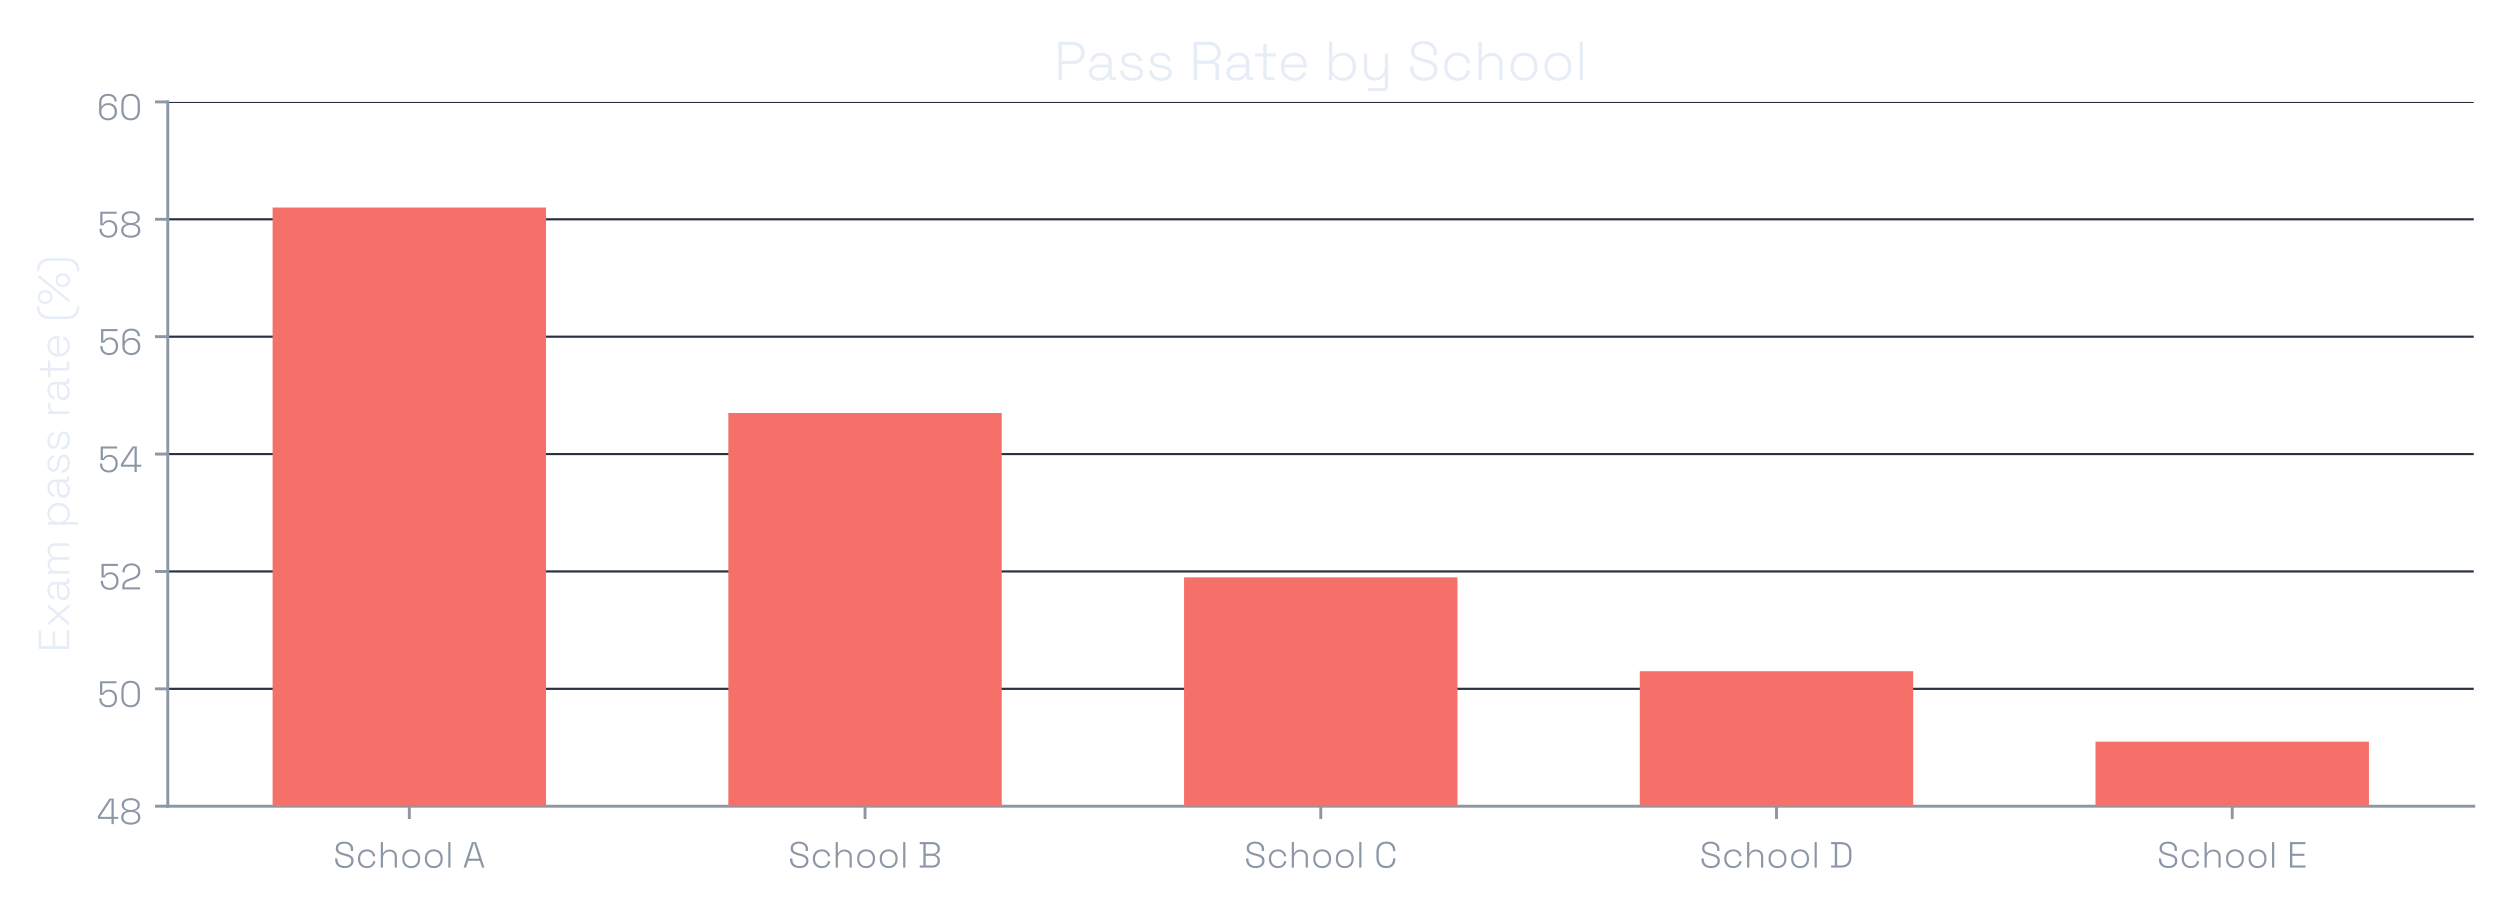
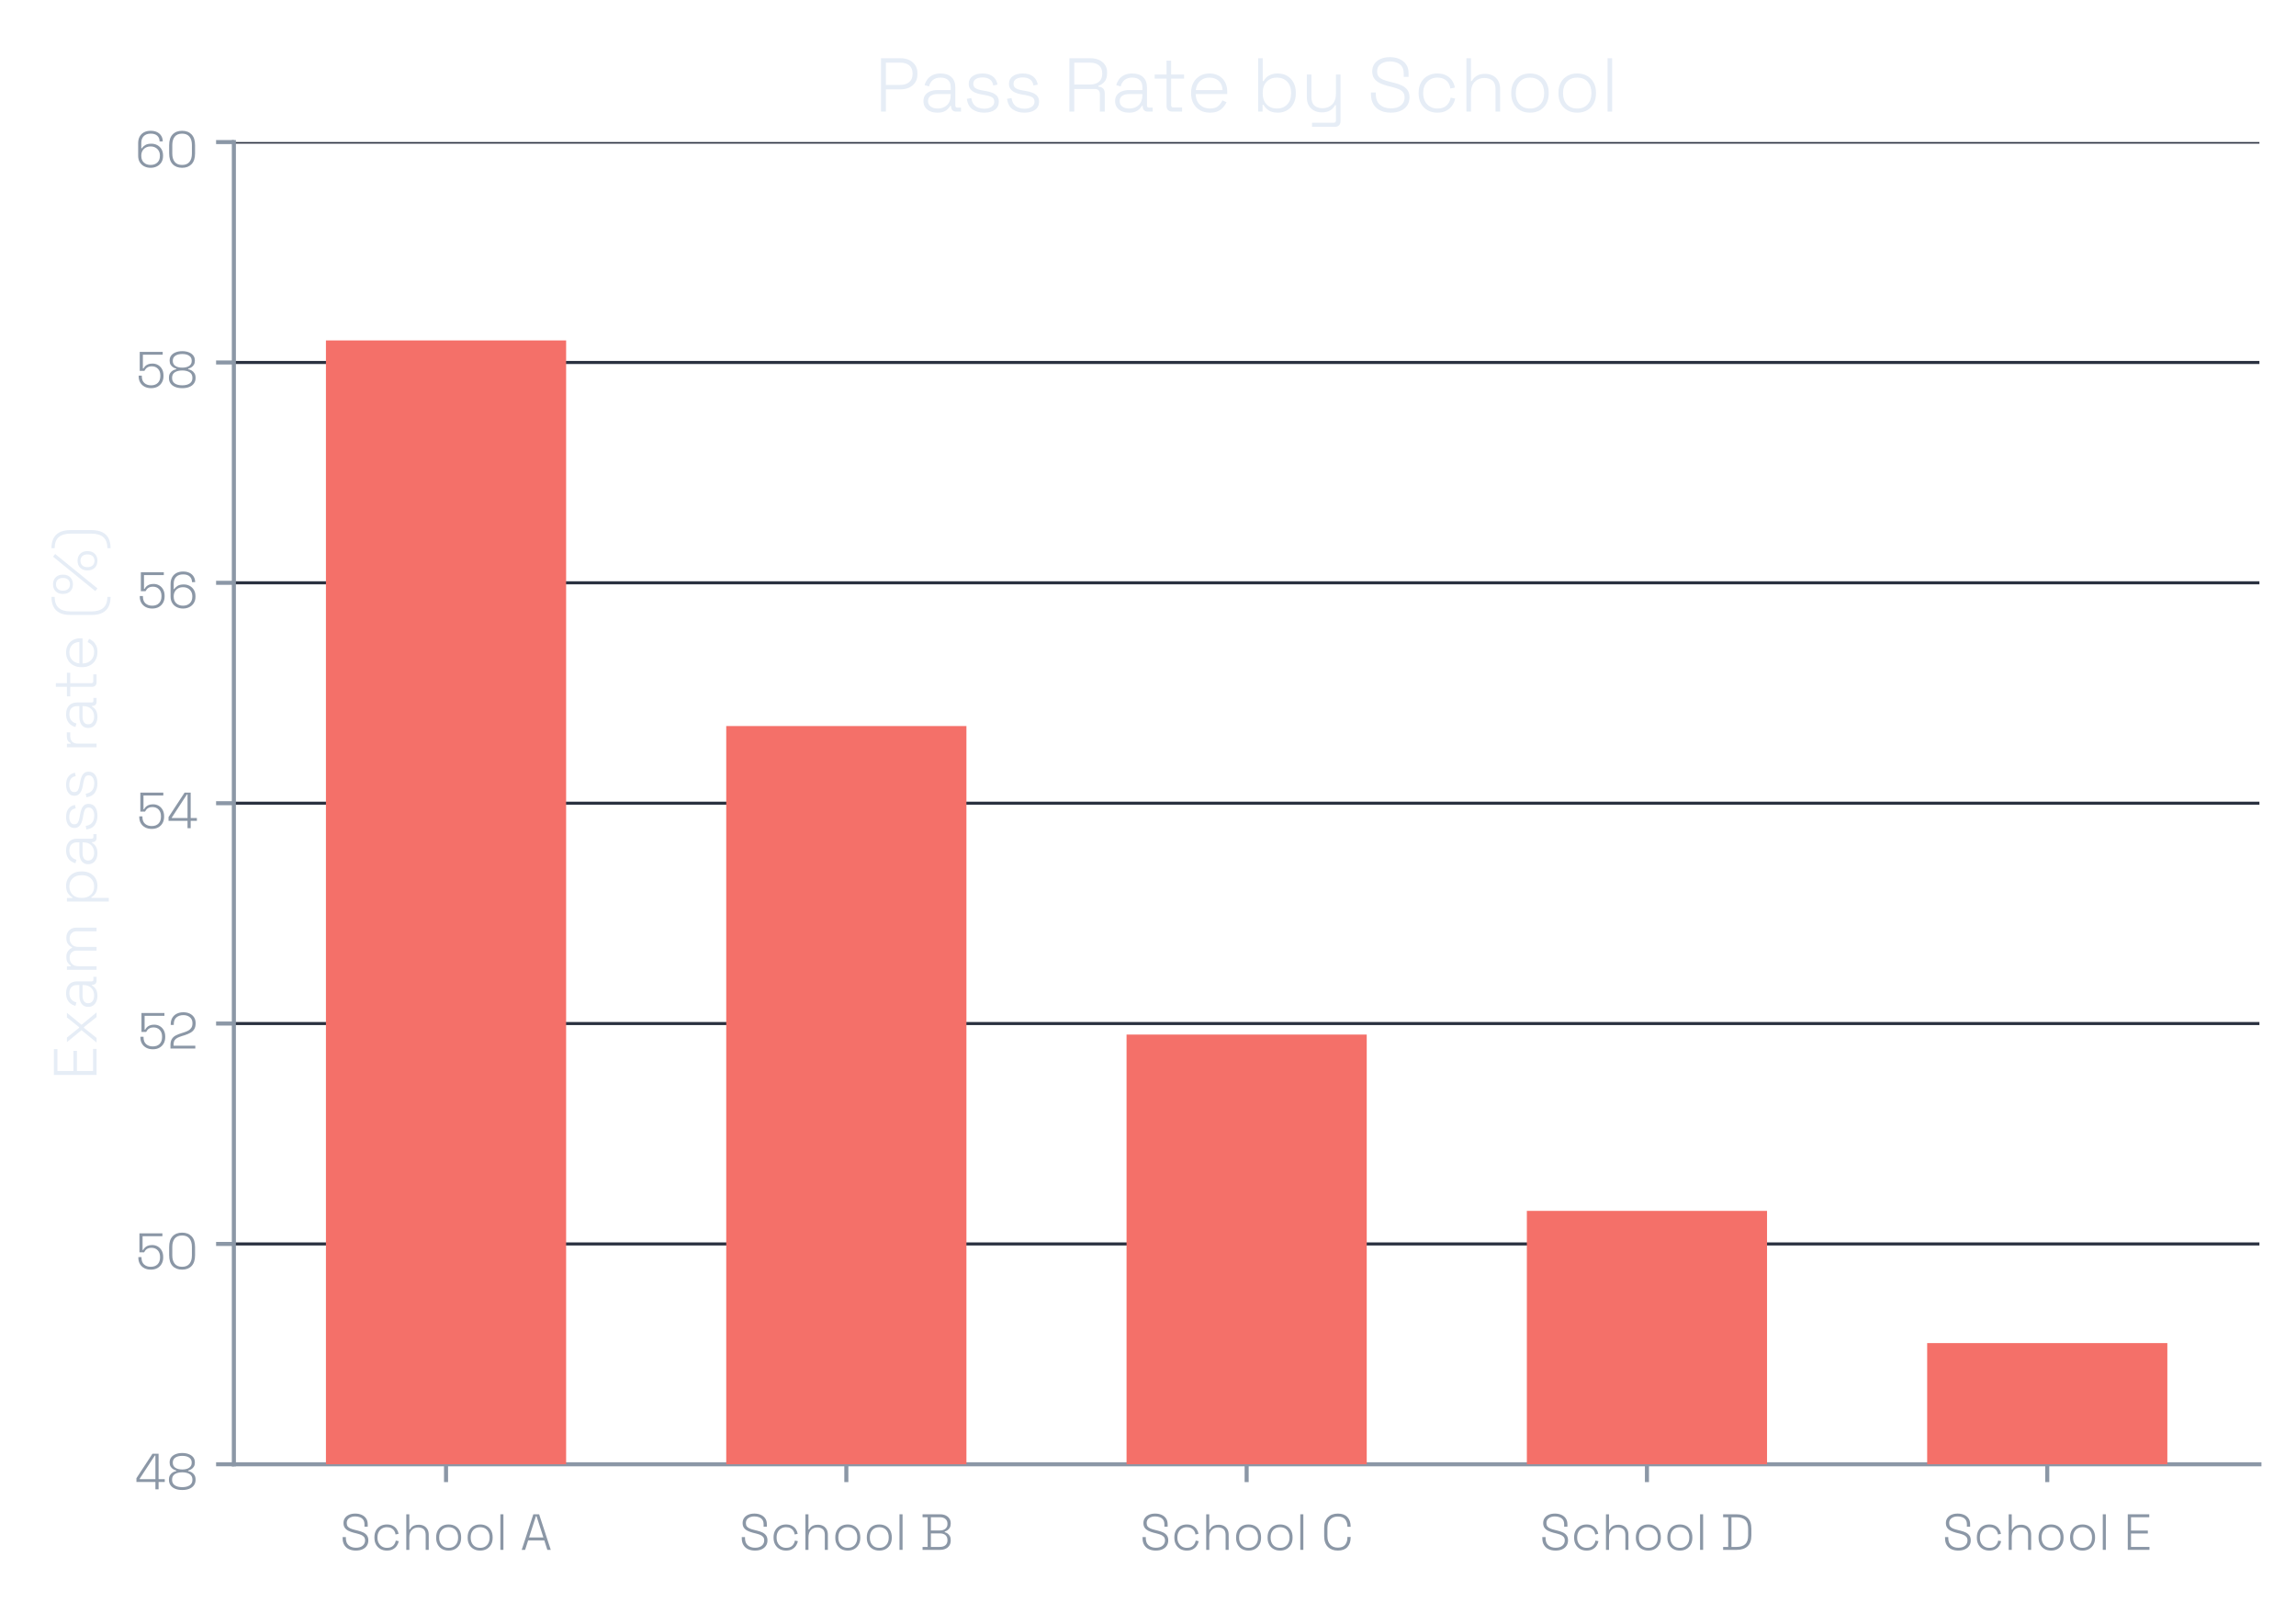
- <svg xmlns="http://www.w3.org/2000/svg" xmlns:xlink="http://www.w3.org/1999/xlink" width="685.92pt" height="248.16pt" viewBox="0 0 685.92 248.16" version="1.1">
+ <svg xmlns="http://www.w3.org/2000/svg" xmlns:xlink="http://www.w3.org/1999/xlink" width="451.92pt" height="315.12pt" viewBox="0 0 451.92 315.12" version="1.1">
  <defs>
    <style type="text/css">*{stroke-linejoin: round; stroke-linecap: butt}</style>
  </defs>
  <g id="figure_1">
    <g id="patch_1">
-       <path d="M 0 248.16  L 685.92 248.16  L 685.92 0  L 0 0  L 0 248.16  z " style="fill: none" />
+       <path d="M 0 315.12  L 451.92 315.12  L 451.92 0  L 0 0  L 0 315.12  z " style="fill: none" />
    </g>
    <g id="axes_1">
      <g id="patch_2">
-         <path d="M 46.032 221.2  L 678.72 221.2  L 678.72 27.96  L 46.032 27.96  L 46.032 221.2  z " style="fill: none" />
+         <path d="M 46.032 288.16  L 444.72 288.16  L 444.72 27.96  L 46.032 27.96  L 46.032 288.16  z " style="fill: none" />
      </g>
      <g id="matplotlib.axis_1">
        <g id="xtick_1">
          <g id="line2d_1">
            <defs>
              <path id="madc9e67ae6" d="M 0 0  L 0 3.5  " style="stroke: #8b97a6; stroke-width: 0.8" />
            </defs>
            <g>
-               <use xlink:href="#madc9e67ae6" x="112.302" y="221.2" style="fill: #8b97a6; stroke: #8b97a6; stroke-width: 0.8" />
+               <use xlink:href="#madc9e67ae6" x="87.792" y="288.16" style="fill: #8b97a6; stroke: #8b97a6; stroke-width: 0.8" />
            </g>
          </g>
          <g id="text_1">
-             <g style="fill: #8b97a6" transform="translate(91.40817 238.0395) scale(0.1 -0.1)">
+             <g style="fill: #8b97a6" transform="translate(66.89829 304.9995) scale(0.1 -0.1)">
              <defs>
                <path id="SpaceGrotesk-Light-16" d="M 2016 -90  Q 1536 -90 1158 80  Q 781 250 563 598  Q 346 947 346 1485  L 346 1606  L 755 1606  L 755 1485  Q 755 864 1110 566  Q 1466 269 2016 269  Q 2573 269 2873 528  Q 3174 787 3174 1190  Q 3174 1459 3043 1622  Q 2912 1786 2678 1885  Q 2445 1984 2138 2061  L 1728 2163  Q 1363 2259 1075 2403  Q 787 2547 620 2780  Q 454 3014 454 3379  Q 454 3744 643 4013  Q 832 4282 1165 4426  Q 1498 4570 1939 4570  Q 2381 4570 2736 4416  Q 3091 4262 3299 3964  Q 3507 3667 3507 3219  L 3507 2918  L 3098 2918  L 3098 3219  Q 3098 3571 2944 3788  Q 2790 4006 2528 4108  Q 2266 4211 1939 4211  Q 1472 4211 1168 3996  Q 864 3782 864 3379  Q 864 3110 989 2950  Q 1114 2790 1341 2694  Q 1568 2598 1875 2522  L 2285 2419  Q 2637 2336 2931 2198  Q 3226 2061 3405 1821  Q 3584 1581 3584 1190  Q 3584 800 3389 512  Q 3194 224 2842 67  Q 2490 -90 2016 -90  z " transform="scale(0.015625)" />
                <path id="SpaceGrotesk-Light-20" d="M 1984 -90  Q 1530 -90 1174 105  Q 819 301 614 665  Q 410 1030 410 1523  L 410 1587  Q 410 2086 614 2448  Q 819 2810 1174 3005  Q 1530 3200 1984 3200  Q 2432 3200 2742 3030  Q 3053 2861 3229 2589  Q 3405 2317 3450 2016  L 3072 1939  Q 3040 2189 2912 2397  Q 2784 2605 2553 2729  Q 2323 2854 1984 2854  Q 1645 2854 1376 2697  Q 1107 2541 950 2256  Q 794 1971 794 1581  L 794 1530  Q 794 1139 950 854  Q 1107 570 1376 413  Q 1645 256 1984 256  Q 2496 256 2765 521  Q 3034 787 3098 1171  L 3475 1094  Q 3418 794 3235 522  Q 3053 250 2742 80  Q 2432 -90 1984 -90  z " transform="scale(0.015625)" />
                <path id="SpaceGrotesk-Light-25" d="M 563 0  L 563 4480  L 947 4480  L 947 2566  L 1024 2566  Q 1101 2720 1238 2857  Q 1376 2995 1597 3081  Q 1818 3168 2150 3168  Q 2490 3168 2771 3027  Q 3053 2886 3222 2604  Q 3392 2323 3392 1894  L 3392 0  L 3008 0  L 3008 1869  Q 3008 2381 2752 2601  Q 2496 2822 2067 2822  Q 1587 2822 1267 2508  Q 947 2195 947 1555  L 947 0  L 563 0  z " transform="scale(0.015625)" />
                <path id="SpaceGrotesk-Light-2c" d="M 1984 -90  Q 1510 -90 1155 112  Q 800 314 605 675  Q 410 1037 410 1517  L 410 1594  Q 410 2074 605 2435  Q 800 2797 1155 2998  Q 1510 3200 1984 3200  Q 2458 3200 2813 2998  Q 3168 2797 3363 2435  Q 3558 2074 3558 1594  L 3558 1517  Q 3558 1037 3363 675  Q 3168 314 2813 112  Q 2458 -90 1984 -90  z M 1984 256  Q 2534 256 2854 605  Q 3174 954 3174 1530  L 3174 1581  Q 3174 2157 2854 2505  Q 2534 2854 1984 2854  Q 1440 2854 1117 2505  Q 794 2157 794 1581  L 794 1530  Q 794 954 1117 605  Q 1440 256 1984 256  z " transform="scale(0.015625)" />
                <path id="SpaceGrotesk-Light-29" d="M 563 0  L 563 4480  L 947 4480  L 947 0  L 563 0  z " transform="scale(0.015625)" />
                <path id="SpaceGrotesk-Light-3" transform="scale(0.015625)" />
                <path id="SpaceGrotesk-Light-4" d="M 179 0  L 1645 4480  L 2374 4480  L 3840 0  L 3411 0  L 3027 1190  L 992 1190  L 608 0  L 179 0  z M 1107 1562  L 2912 1562  L 2048 4237  L 1971 4237  L 1107 1562  z " transform="scale(0.015625)" />
              </defs>
              <use xlink:href="#SpaceGrotesk-Light-16" />
              <use xlink:href="#SpaceGrotesk-Light-20" transform="translate(61.59375 0)" />
              <use xlink:href="#SpaceGrotesk-Light-25" transform="translate(121.8906 0)" />
              <use xlink:href="#SpaceGrotesk-Light-2c" transform="translate(183.0938 0)" />
              <use xlink:href="#SpaceGrotesk-Light-2c" transform="translate(245.0938 0)" />
              <use xlink:href="#SpaceGrotesk-Light-29" transform="translate(307.0938 0)" />
              <use xlink:href="#SpaceGrotesk-Light-3" transform="translate(330.6875 0)" />
              <use xlink:href="#SpaceGrotesk-Light-4" transform="translate(355.0781 0)" />
            </g>
          </g>
        </g>
        <g id="xtick_2">
          <g id="line2d_2">
            <g>
-               <use xlink:href="#madc9e67ae6" x="237.339" y="221.2" style="fill: #8b97a6; stroke: #8b97a6; stroke-width: 0.8" />
+               <use xlink:href="#madc9e67ae6" x="166.584" y="288.16" style="fill: #8b97a6; stroke: #8b97a6; stroke-width: 0.8" />
            </g>
          </g>
          <g id="text_2">
-             <g style="fill: #8b97a6" transform="translate(216.2147 238.0395) scale(0.1 -0.1)">
+             <g style="fill: #8b97a6" transform="translate(145.4598 304.9995) scale(0.1 -0.1)">
              <defs>
                <path id="SpaceGrotesk-Light-5" d="M 307 0  L 307 371  L 947 371  L 947 4109  L 307 4109  L 307 4480  L 2528 4480  Q 2912 4480 3213 4339  Q 3514 4198 3683 3945  Q 3853 3693 3853 3360  L 3853 3309  Q 3853 2995 3731 2790  Q 3610 2586 3437 2470  Q 3264 2355 3098 2304  L 3098 2227  Q 3264 2189 3440 2070  Q 3616 1952 3734 1747  Q 3853 1542 3853 1229  L 3853 1165  Q 3853 800 3677 537  Q 3501 275 3197 137  Q 2893 0 2509 0  L 307 0  z M 1357 371  L 2470 371  Q 2950 371 3196 595  Q 3443 819 3443 1197  L 3443 1248  Q 3443 1626 3196 1850  Q 2950 2074 2470 2074  L 1357 2074  L 1357 371  z M 1357 2445  L 2496 2445  Q 2938 2445 3190 2665  Q 3443 2886 3443 3245  L 3443 3309  Q 3443 3667 3190 3888  Q 2938 4109 2496 4109  L 1357 4109  L 1357 2445  z " transform="scale(0.015625)" />
              </defs>
              <use xlink:href="#SpaceGrotesk-Light-16" />
              <use xlink:href="#SpaceGrotesk-Light-20" transform="translate(61.59375 0)" />
              <use xlink:href="#SpaceGrotesk-Light-25" transform="translate(121.8906 0)" />
              <use xlink:href="#SpaceGrotesk-Light-2c" transform="translate(183.0938 0)" />
              <use xlink:href="#SpaceGrotesk-Light-2c" transform="translate(245.0938 0)" />
              <use xlink:href="#SpaceGrotesk-Light-29" transform="translate(307.0938 0)" />
              <use xlink:href="#SpaceGrotesk-Light-3" transform="translate(330.6875 0)" />
              <use xlink:href="#SpaceGrotesk-Light-5" transform="translate(356.4844 0)" />
            </g>
          </g>
        </g>
        <g id="xtick_3">
          <g id="line2d_3">
            <g>
-               <use xlink:href="#madc9e67ae6" x="362.376" y="221.2" style="fill: #8b97a6; stroke: #8b97a6; stroke-width: 0.8" />
+               <use xlink:href="#madc9e67ae6" x="245.376" y="288.16" style="fill: #8b97a6; stroke: #8b97a6; stroke-width: 0.8" />
            </g>
          </g>
          <g id="text_3">
-             <g style="fill: #8b97a6" transform="translate(341.347 238.0395) scale(0.1 -0.1)">
+             <g style="fill: #8b97a6" transform="translate(224.347 304.9995) scale(0.1 -0.1)">
              <defs>
                <path id="SpaceGrotesk-Light-6" d="M 2138 -90  Q 1350 -90 880 374  Q 410 838 410 1734  L 410 2746  Q 410 3642 880 4106  Q 1350 4570 2138 4570  Q 2918 4570 3331 4131  Q 3744 3693 3744 2938  L 3744 2906  L 3334 2906  L 3334 2950  Q 3334 3501 3043 3849  Q 2752 4198 2138 4198  Q 1517 4198 1168 3820  Q 819 3443 819 2758  L 819 1722  Q 819 1037 1168 659  Q 1517 282 2138 282  Q 2752 282 3043 630  Q 3334 979 3334 1530  L 3334 1626  L 3744 1626  L 3744 1542  Q 3744 787 3331 348  Q 2918 -90 2138 -90  z " transform="scale(0.015625)" />
              </defs>
              <use xlink:href="#SpaceGrotesk-Light-16" />
              <use xlink:href="#SpaceGrotesk-Light-20" transform="translate(61.59375 0)" />
              <use xlink:href="#SpaceGrotesk-Light-25" transform="translate(121.8906 0)" />
              <use xlink:href="#SpaceGrotesk-Light-2c" transform="translate(183.0938 0)" />
              <use xlink:href="#SpaceGrotesk-Light-2c" transform="translate(245.0938 0)" />
              <use xlink:href="#SpaceGrotesk-Light-29" transform="translate(307.0938 0)" />
              <use xlink:href="#SpaceGrotesk-Light-3" transform="translate(330.6875 0)" />
              <use xlink:href="#SpaceGrotesk-Light-6" transform="translate(356.4844 0)" />
            </g>
          </g>
        </g>
        <g id="xtick_4">
          <g id="line2d_4">
            <g>
-               <use xlink:href="#madc9e67ae6" x="487.413" y="221.2" style="fill: #8b97a6; stroke: #8b97a6; stroke-width: 0.8" />
+               <use xlink:href="#madc9e67ae6" x="324.168" y="288.16" style="fill: #8b97a6; stroke: #8b97a6; stroke-width: 0.8" />
            </g>
          </g>
          <g id="text_4">
-             <g style="fill: #8b97a6" transform="translate(466.2785 238.0395) scale(0.1 -0.1)">
+             <g style="fill: #8b97a6" transform="translate(303.0335 304.9995) scale(0.1 -0.1)">
              <defs>
                <path id="SpaceGrotesk-Light-7" d="M 307 0  L 307 371  L 947 371  L 947 4109  L 307 4109  L 307 4480  L 2010 4480  Q 2886 4480 3376 4035  Q 3866 3590 3866 2650  L 3866 1824  Q 3866 883 3376 441  Q 2886 0 2010 0  L 307 0  z M 1357 371  L 2010 371  Q 2714 371 3085 710  Q 3456 1050 3456 1805  L 3456 2669  Q 3456 3430 3085 3766  Q 2714 4102 2010 4102  L 1357 4102  L 1357 371  z " transform="scale(0.015625)" />
              </defs>
              <use xlink:href="#SpaceGrotesk-Light-16" />
              <use xlink:href="#SpaceGrotesk-Light-20" transform="translate(61.59375 0)" />
              <use xlink:href="#SpaceGrotesk-Light-25" transform="translate(121.8906 0)" />
              <use xlink:href="#SpaceGrotesk-Light-2c" transform="translate(183.0938 0)" />
              <use xlink:href="#SpaceGrotesk-Light-2c" transform="translate(245.0938 0)" />
              <use xlink:href="#SpaceGrotesk-Light-29" transform="translate(307.0938 0)" />
              <use xlink:href="#SpaceGrotesk-Light-3" transform="translate(330.6875 0)" />
              <use xlink:href="#SpaceGrotesk-Light-7" transform="translate(356.4844 0)" />
            </g>
          </g>
        </g>
        <g id="xtick_5">
          <g id="line2d_5">
            <g>
-               <use xlink:href="#madc9e67ae6" x="612.45" y="221.2" style="fill: #8b97a6; stroke: #8b97a6; stroke-width: 0.8" />
+               <use xlink:href="#madc9e67ae6" x="402.96" y="288.16" style="fill: #8b97a6; stroke: #8b97a6; stroke-width: 0.8" />
            </g>
          </g>
          <g id="text_5">
-             <g style="fill: #8b97a6" transform="translate(591.7905 238.0395) scale(0.1 -0.1)">
+             <g style="fill: #8b97a6" transform="translate(382.3004 304.9995) scale(0.1 -0.1)">
              <defs>
                <path id="SpaceGrotesk-Light-8" d="M 550 0  L 550 4480  L 3258 4480  L 3258 4109  L 960 4109  L 960 2432  L 3078 2432  L 3078 2061  L 960 2061  L 960 371  L 3283 371  L 3283 0  L 550 0  z " transform="scale(0.015625)" />
              </defs>
              <use xlink:href="#SpaceGrotesk-Light-16" />
              <use xlink:href="#SpaceGrotesk-Light-20" transform="translate(61.59375 0)" />
              <use xlink:href="#SpaceGrotesk-Light-25" transform="translate(121.8906 0)" />
              <use xlink:href="#SpaceGrotesk-Light-2c" transform="translate(183.0938 0)" />
              <use xlink:href="#SpaceGrotesk-Light-2c" transform="translate(245.0938 0)" />
              <use xlink:href="#SpaceGrotesk-Light-29" transform="translate(307.0938 0)" />
              <use xlink:href="#SpaceGrotesk-Light-3" transform="translate(330.6875 0)" />
              <use xlink:href="#SpaceGrotesk-Light-8" transform="translate(356.4844 0)" />
            </g>
          </g>
        </g>
      </g>
      <g id="matplotlib.axis_2">
        <g id="ytick_1">
          <g id="line2d_6">
-             <path d="M 46.032 221.2  L 678.72 221.2  " clip-path="url(#p2899d2ee73)" style="fill: none; stroke: #2a3140; stroke-width: 0.6; stroke-linecap: square" />
+             <path d="M 46.032 288.16  L 444.72 288.16  " clip-path="url(#p3c0b94fc1b)" style="fill: none; stroke: #2a3140; stroke-width: 0.6; stroke-linecap: square" />
          </g>
          <g id="line2d_7">
            <defs>
              <path id="m5a9361fdca" d="M 0 0  L -3.5 0  " style="stroke: #8b97a6; stroke-width: 0.8" />
            </defs>
            <g>
-               <use xlink:href="#m5a9361fdca" x="46.032" y="221.2" style="fill: #8b97a6; stroke: #8b97a6; stroke-width: 0.8" />
+               <use xlink:href="#m5a9361fdca" x="46.032" y="288.16" style="fill: #8b97a6; stroke: #8b97a6; stroke-width: 0.8" />
            </g>
          </g>
          <g id="text_6">
-             <g style="fill: #8b97a6" transform="translate(26.512 226.1195) scale(0.1 -0.1)">
+             <g style="fill: #8b97a6" transform="translate(26.512 293.0795) scale(0.1 -0.1)">
              <defs>
                <path id="SpaceGrotesk-Light-3c" d="M 2611 0  L 2611 922  L 218 922  L 218 1395  L 2240 4480  L 3008 4480  L 3008 1280  L 3789 1280  L 3789 922  L 3008 922  L 3008 0  L 2611 0  z M 634 1280  L 2611 1280  L 2611 4250  L 2534 4250  L 634 1344  L 634 1280  z " transform="scale(0.015625)" />
                <path id="SpaceGrotesk-Light-40" d="M 2022 -90  Q 1498 -90 1123 67  Q 749 224 547 509  Q 346 794 346 1171  L 346 1235  Q 346 1581 496 1805  Q 646 2029 864 2147  Q 1082 2266 1267 2291  L 1267 2368  Q 1082 2413 886 2531  Q 691 2650 563 2851  Q 435 3053 435 3347  L 435 3411  Q 435 3782 643 4038  Q 851 4294 1209 4432  Q 1568 4570 2022 4570  Q 2477 4570 2835 4432  Q 3194 4294 3402 4038  Q 3610 3782 3610 3411  L 3610 3347  Q 3610 3053 3482 2851  Q 3354 2650 3162 2531  Q 2970 2413 2778 2368  L 2778 2291  Q 2970 2266 3184 2147  Q 3398 2029 3548 1805  Q 3699 1581 3699 1235  L 3699 1171  Q 3699 794 3497 509  Q 3296 224 2921 67  Q 2547 -90 2022 -90  z M 2022 269  Q 2605 269 2953 499  Q 3302 730 3302 1178  L 3302 1229  Q 3302 1683 2953 1910  Q 2605 2138 2022 2138  Q 1440 2138 1091 1910  Q 742 1683 742 1229  L 742 1178  Q 742 730 1091 499  Q 1440 269 2022 269  z M 2022 2496  Q 2573 2496 2893 2713  Q 3213 2931 3213 3328  L 3213 3379  Q 3213 3776 2893 3993  Q 2573 4211 2022 4211  Q 1472 4211 1152 3993  Q 832 3776 832 3379  L 832 3328  Q 832 2931 1152 2713  Q 1472 2496 2022 2496  z " transform="scale(0.015625)" />
              </defs>
              <use xlink:href="#SpaceGrotesk-Light-3c" />
              <use xlink:href="#SpaceGrotesk-Light-40" transform="translate(62 0)" />
            </g>
          </g>
        </g>
        <g id="ytick_2">
          <g id="line2d_8">
-             <path d="M 46.032 188.993  L 678.72 188.993  " clip-path="url(#p2899d2ee73)" style="fill: none; stroke: #2a3140; stroke-width: 0.6; stroke-linecap: square" />
+             <path d="M 46.032 244.793  L 444.72 244.793  " clip-path="url(#p3c0b94fc1b)" style="fill: none; stroke: #2a3140; stroke-width: 0.6; stroke-linecap: square" />
          </g>
          <g id="line2d_9">
            <g>
-               <use xlink:href="#m5a9361fdca" x="46.032" y="188.993" style="fill: #8b97a6; stroke: #8b97a6; stroke-width: 0.8" />
+               <use xlink:href="#m5a9361fdca" x="46.032" y="244.793" style="fill: #8b97a6; stroke: #8b97a6; stroke-width: 0.8" />
            </g>
          </g>
          <g id="text_7">
-             <g style="fill: #8b97a6" transform="translate(26.67294 193.9129) scale(0.1 -0.1)">
+             <g style="fill: #8b97a6" transform="translate(26.67294 249.7129) scale(0.1 -0.1)">
              <defs>
                <path id="SpaceGrotesk-Light-3d" d="M 1926 -90  Q 1453 -90 1101 99  Q 749 288 553 624  Q 358 960 358 1402  L 358 1485  L 755 1485  L 755 1421  Q 755 845 1081 557  Q 1408 269 1920 269  Q 2470 269 2780 582  Q 3091 896 3091 1453  L 3091 1504  Q 3091 2035 2793 2348  Q 2496 2662 2010 2662  Q 1728 2662 1542 2569  Q 1357 2477 1251 2345  Q 1146 2214 1082 2093  L 493 2093  L 493 4480  L 3386 4480  L 3386 4122  L 890 4122  L 890 2387  L 966 2387  Q 1037 2534 1171 2675  Q 1306 2816 1533 2912  Q 1760 3008 2099 3008  Q 2490 3008 2803 2825  Q 3117 2643 3302 2307  Q 3488 1971 3488 1510  L 3488 1446  Q 3488 998 3299 652  Q 3110 307 2761 108  Q 2413 -90 1926 -90  z " transform="scale(0.015625)" />
                <path id="SpaceGrotesk-Light-38" d="M 2042 -90  Q 1286 -90 848 368  Q 410 826 410 1728  L 410 2752  Q 410 3654 848 4112  Q 1286 4570 2042 4570  Q 2797 4570 3235 4112  Q 3674 3654 3674 2752  L 3674 1728  Q 3674 826 3235 368  Q 2797 -90 2042 -90  z M 2042 269  Q 2656 269 2966 649  Q 3277 1030 3277 1702  L 3277 2778  Q 3277 3450 2966 3830  Q 2656 4211 2042 4211  Q 1427 4211 1116 3830  Q 806 3450 806 2778  L 806 1702  Q 806 1030 1116 649  Q 1427 269 2042 269  z " transform="scale(0.015625)" />
              </defs>
              <use xlink:href="#SpaceGrotesk-Light-3d" />
              <use xlink:href="#SpaceGrotesk-Light-38" transform="translate(59.79688 0)" />
            </g>
          </g>
        </g>
        <g id="ytick_3">
          <g id="line2d_10">
-             <path d="M 46.032 156.786  L 678.72 156.786  " clip-path="url(#p2899d2ee73)" style="fill: none; stroke: #2a3140; stroke-width: 0.6; stroke-linecap: square" />
+             <path d="M 46.032 201.426  L 444.72 201.426  " clip-path="url(#p3c0b94fc1b)" style="fill: none; stroke: #2a3140; stroke-width: 0.6; stroke-linecap: square" />
          </g>
          <g id="line2d_11">
            <g>
-               <use xlink:href="#m5a9361fdca" x="46.032" y="156.786" style="fill: #8b97a6; stroke: #8b97a6; stroke-width: 0.8" />
+               <use xlink:href="#m5a9361fdca" x="46.032" y="201.426" style="fill: #8b97a6; stroke: #8b97a6; stroke-width: 0.8" />
            </g>
          </g>
          <g id="text_8">
-             <g style="fill: #8b97a6" transform="translate(27.07294 161.7063) scale(0.1 -0.1)">
+             <g style="fill: #8b97a6" transform="translate(27.07294 206.3463) scale(0.1 -0.1)">
              <defs>
                <path id="SpaceGrotesk-Light-3a" d="M 371 0  L 371 442  Q 371 922 544 1200  Q 717 1478 1027 1644  Q 1338 1811 1760 1939  L 2080 2042  Q 2394 2138 2634 2275  Q 2874 2413 3008 2630  Q 3142 2848 3142 3181  L 3142 3206  Q 3142 3674 2819 3942  Q 2496 4211 1997 4211  Q 1466 4211 1126 3926  Q 787 3642 787 3059  L 787 2976  L 403 2976  L 403 3059  Q 403 3546 608 3882  Q 813 4218 1174 4394  Q 1536 4570 1997 4570  Q 2458 4570 2806 4400  Q 3155 4230 3347 3926  Q 3539 3622 3539 3219  L 3539 3162  Q 3539 2726 3369 2448  Q 3200 2170 2893 1994  Q 2586 1818 2170 1683  L 1850 1587  Q 1504 1478 1264 1360  Q 1024 1242 896 1046  Q 768 851 768 506  L 768 358  L 3501 358  L 3501 0  L 371 0  z " transform="scale(0.015625)" />
              </defs>
              <use xlink:href="#SpaceGrotesk-Light-3d" />
              <use xlink:href="#SpaceGrotesk-Light-3a" transform="translate(59 0)" />
            </g>
          </g>
        </g>
        <g id="ytick_4">
          <g id="line2d_12">
-             <path d="M 46.032 124.58  L 678.72 124.58  " clip-path="url(#p2899d2ee73)" style="fill: none; stroke: #2a3140; stroke-width: 0.6; stroke-linecap: square" />
+             <path d="M 46.032 158.06  L 444.72 158.06  " clip-path="url(#p3c0b94fc1b)" style="fill: none; stroke: #2a3140; stroke-width: 0.6; stroke-linecap: square" />
          </g>
          <g id="line2d_13">
            <g>
-               <use xlink:href="#m5a9361fdca" x="46.032" y="124.58" style="fill: #8b97a6; stroke: #8b97a6; stroke-width: 0.8" />
+               <use xlink:href="#m5a9361fdca" x="46.032" y="158.06" style="fill: #8b97a6; stroke: #8b97a6; stroke-width: 0.8" />
            </g>
          </g>
          <g id="text_9">
-             <g style="fill: #8b97a6" transform="translate(26.85262 129.4998) scale(0.1 -0.1)">
+             <g style="fill: #8b97a6" transform="translate(26.85262 162.9798) scale(0.1 -0.1)">
              <use xlink:href="#SpaceGrotesk-Light-3d" />
              <use xlink:href="#SpaceGrotesk-Light-3c" transform="translate(59.79688 0)" />
            </g>
          </g>
        </g>
        <g id="ytick_5">
          <g id="line2d_14">
-             <path d="M 46.032 92.373  L 678.72 92.373  " clip-path="url(#p2899d2ee73)" style="fill: none; stroke: #2a3140; stroke-width: 0.6; stroke-linecap: square" />
+             <path d="M 46.032 114.693  L 444.72 114.693  " clip-path="url(#p3c0b94fc1b)" style="fill: none; stroke: #2a3140; stroke-width: 0.6; stroke-linecap: square" />
          </g>
          <g id="line2d_15">
            <g>
-               <use xlink:href="#m5a9361fdca" x="46.032" y="92.373" style="fill: #8b97a6; stroke: #8b97a6; stroke-width: 0.8" />
+               <use xlink:href="#m5a9361fdca" x="46.032" y="114.693" style="fill: #8b97a6; stroke: #8b97a6; stroke-width: 0.8" />
            </g>
          </g>
          <g id="text_10">
-             <g style="fill: #8b97a6" transform="translate(26.95263 97.29317) scale(0.1 -0.1)">
+             <g style="fill: #8b97a6" transform="translate(26.95263 119.6132) scale(0.1 -0.1)">
              <defs>
                <path id="SpaceGrotesk-Light-3e" d="M 1978 -90  Q 1536 -90 1181 89  Q 826 269 618 608  Q 410 947 410 1421  L 410 3002  Q 410 3488 598 3837  Q 787 4186 1139 4378  Q 1491 4570 1990 4570  Q 2483 4570 2822 4390  Q 3162 4211 3334 3910  Q 3507 3610 3507 3232  L 3110 3232  Q 3110 3674 2825 3942  Q 2541 4211 1990 4211  Q 1427 4211 1116 3900  Q 806 3590 806 3046  L 806 2362  L 883 2362  Q 1005 2579 1289 2761  Q 1574 2944 2074 2944  Q 2490 2944 2822 2761  Q 3155 2579 3350 2249  Q 3546 1920 3546 1466  L 3546 1389  Q 3546 934 3338 601  Q 3130 269 2774 89  Q 2419 -90 1978 -90  z M 1978 269  Q 2496 269 2822 569  Q 3149 870 3149 1395  L 3149 1446  Q 3149 1798 2998 2054  Q 2848 2310 2585 2454  Q 2323 2598 1978 2598  Q 1632 2598 1369 2454  Q 1107 2310 956 2054  Q 806 1798 806 1446  L 806 1395  Q 806 870 1132 569  Q 1459 269 1978 269  z " transform="scale(0.015625)" />
              </defs>
              <use xlink:href="#SpaceGrotesk-Light-3d" />
              <use xlink:href="#SpaceGrotesk-Light-3e" transform="translate(59.79688 0)" />
            </g>
          </g>
        </g>
        <g id="ytick_6">
          <g id="line2d_16">
-             <path d="M 46.032 60.167  L 678.72 60.167  " clip-path="url(#p2899d2ee73)" style="fill: none; stroke: #2a3140; stroke-width: 0.6; stroke-linecap: square" />
+             <path d="M 46.032 71.327  L 444.72 71.327  " clip-path="url(#p3c0b94fc1b)" style="fill: none; stroke: #2a3140; stroke-width: 0.6; stroke-linecap: square" />
          </g>
          <g id="line2d_17">
            <g>
-               <use xlink:href="#m5a9361fdca" x="46.032" y="60.167" style="fill: #8b97a6; stroke: #8b97a6; stroke-width: 0.8" />
+               <use xlink:href="#m5a9361fdca" x="46.032" y="71.327" style="fill: #8b97a6; stroke: #8b97a6; stroke-width: 0.8" />
            </g>
          </g>
          <g id="text_11">
-             <g style="fill: #8b97a6" transform="translate(26.73231 65.08659) scale(0.1 -0.1)">
+             <g style="fill: #8b97a6" transform="translate(26.73231 76.24659) scale(0.1 -0.1)">
              <use xlink:href="#SpaceGrotesk-Light-3d" />
              <use xlink:href="#SpaceGrotesk-Light-40" transform="translate(59.79688 0)" />
            </g>
          </g>
        </g>
        <g id="ytick_7">
          <g id="line2d_18">
-             <path d="M 46.032 27.96  L 678.72 27.96  " clip-path="url(#p2899d2ee73)" style="fill: none; stroke: #2a3140; stroke-width: 0.6; stroke-linecap: square" />
+             <path d="M 46.032 27.96  L 444.72 27.96  " clip-path="url(#p3c0b94fc1b)" style="fill: none; stroke: #2a3140; stroke-width: 0.6; stroke-linecap: square" />
          </g>
          <g id="line2d_19">
            <g>
              <use xlink:href="#m5a9361fdca" x="46.032" y="27.96" style="fill: #8b97a6; stroke: #8b97a6; stroke-width: 0.8" />
            </g>
          </g>
          <g id="text_12">
            <g style="fill: #8b97a6" transform="translate(26.55262 32.88) scale(0.1 -0.1)">
              <use xlink:href="#SpaceGrotesk-Light-3e" />
              <use xlink:href="#SpaceGrotesk-Light-38" transform="translate(61 0)" />
            </g>
          </g>
        </g>
        <g id="text_13">
-           <g style="fill: #e6edf6" transform="translate(19.008 179.0888) rotate(-90) scale(0.12 -0.12)">
+           <g style="fill: #e6edf6" transform="translate(19.008 212.5688) rotate(-90) scale(0.12 -0.12)">
            <defs>
              <path id="SpaceGrotesk-Light-35" d="M 320 0  L 1619 1581  L 365 3110  L 845 3110  L 1862 1837  L 1939 1837  L 2957 3110  L 3437 3110  L 2182 1581  L 3482 0  L 2995 0  L 1939 1325  L 1862 1325  L 806 0  L 320 0  z " transform="scale(0.015625)" />
              <path id="SpaceGrotesk-Light-1e" d="M 1517 -90  Q 1190 -90 924 22  Q 659 134 505 352  Q 352 570 352 877  Q 352 1190 505 1395  Q 659 1600 921 1702  Q 1184 1805 1504 1805  L 2643 1805  L 2643 2054  Q 2643 2432 2425 2643  Q 2208 2854 1792 2854  Q 1382 2854 1142 2652  Q 902 2451 819 2112  L 448 2221  Q 525 2496 691 2717  Q 858 2938 1133 3069  Q 1408 3200 1792 3200  Q 2381 3200 2704 2893  Q 3027 2586 3027 2035  L 3027 525  Q 3027 333 3206 333  L 3507 333  L 3507 0  L 3098 0  Q 2899 0 2784 118  Q 2669 237 2669 442  L 2669 486  L 2605 486  Q 2522 346 2390 211  Q 2259 77 2048 -6  Q 1837 -90 1517 -90  z M 1542 256  Q 2035 256 2339 553  Q 2643 851 2643 1395  L 2643 1472  L 1510 1472  Q 1178 1472 957 1328  Q 736 1184 736 883  Q 736 582 963 419  Q 1190 256 1542 256  z " transform="scale(0.015625)" />
              <path id="SpaceGrotesk-Light-2a" d="M 563 0  L 563 3110  L 934 3110  L 934 2701  L 1011 2701  Q 1107 2874 1318 3024  Q 1530 3174 1920 3174  Q 2298 3174 2531 3001  Q 2765 2829 2867 2586  L 2944 2586  Q 3053 2829 3283 3001  Q 3514 3174 3930 3174  Q 4250 3174 4486 3043  Q 4723 2912 4857 2678  Q 4992 2445 4992 2131  L 4992 0  L 4608 0  L 4608 2093  Q 4608 2426 4406 2627  Q 4205 2829 3840 2829  Q 3469 2829 3219 2589  Q 2970 2349 2970 1888  L 2970 0  L 2586 0  L 2586 2093  Q 2586 2426 2384 2627  Q 2182 2829 1818 2829  Q 1446 2829 1196 2589  Q 947 2349 947 1888  L 947 0  L 563 0  z " transform="scale(0.015625)" />
              <path id="SpaceGrotesk-Light-2d" d="M 563 -1280  L 563 3110  L 934 3110  L 934 2541  L 1011 2541  Q 1146 2797 1430 2998  Q 1715 3200 2227 3200  Q 2643 3200 2982 3005  Q 3322 2810 3523 2451  Q 3725 2093 3725 1594  L 3725 1517  Q 3725 1024 3526 662  Q 3328 301 2989 105  Q 2650 -90 2227 -90  Q 1888 -90 1648 3  Q 1408 96 1257 243  Q 1107 390 1024 544  L 947 544  L 947 -1280  L 563 -1280  z M 2138 256  Q 2669 256 2998 595  Q 3328 934 3328 1530  L 3328 1581  Q 3328 2176 2998 2515  Q 2669 2854 2138 2854  Q 1613 2854 1280 2515  Q 947 2176 947 1581  L 947 1530  Q 947 934 1280 595  Q 1613 256 2138 256  z " transform="scale(0.015625)" />
              <path id="SpaceGrotesk-Light-30" d="M 1798 -90  Q 1235 -90 835 179  Q 435 448 346 1069  L 723 1139  Q 774 800 931 605  Q 1088 410 1315 326  Q 1542 243 1798 243  Q 2182 243 2416 400  Q 2650 557 2650 832  Q 2650 1114 2429 1222  Q 2208 1331 1843 1395  L 1549 1446  Q 1254 1498 1017 1603  Q 781 1709 643 1888  Q 506 2067 506 2336  Q 506 2739 822 2969  Q 1139 3200 1664 3200  Q 2195 3200 2518 2960  Q 2842 2720 2925 2266  L 2566 2189  Q 2502 2560 2262 2713  Q 2022 2867 1664 2867  Q 1312 2867 1101 2732  Q 890 2598 890 2336  Q 890 2080 1082 1961  Q 1274 1843 1606 1786  L 1901 1734  Q 2221 1683 2477 1584  Q 2733 1485 2883 1305  Q 3034 1126 3034 832  Q 3034 390 2701 150  Q 2368 -90 1798 -90  z " transform="scale(0.015625)" />
              <path id="SpaceGrotesk-Light-2f" d="M 563 0  L 563 3110  L 934 3110  L 934 2720  L 1011 2720  Q 1101 2931 1277 3027  Q 1453 3123 1766 3123  L 2131 3123  L 2131 2765  L 1722 2765  Q 1370 2765 1158 2566  Q 947 2368 947 1946  L 947 0  L 563 0  z " transform="scale(0.015625)" />
              <path id="SpaceGrotesk-Light-31" d="M 1690 0  Q 1440 0 1315 128  Q 1190 256 1190 486  L 1190 2765  L 192 2765  L 192 3110  L 1190 3110  L 1190 4275  L 1574 4275  L 1574 3110  L 2662 3110  L 2662 2765  L 1574 2765  L 1574 538  Q 1574 346 1766 346  L 2496 346  L 2496 0  L 1690 0  z " transform="scale(0.015625)" />
              <path id="SpaceGrotesk-Light-22" d="M 1997 -90  Q 1517 -90 1161 112  Q 806 314 608 678  Q 410 1043 410 1517  L 410 1594  Q 410 2074 608 2435  Q 806 2797 1155 2998  Q 1504 3200 1952 3200  Q 2387 3200 2723 3017  Q 3059 2835 3251 2492  Q 3443 2150 3443 1677  L 3443 1472  L 794 1472  Q 813 890 1149 573  Q 1485 256 1997 256  Q 2432 256 2672 454  Q 2912 653 3040 941  L 3386 787  Q 3290 576 3120 374  Q 2950 173 2681 41  Q 2413 -90 1997 -90  z M 800 1805  L 3053 1805  Q 3027 2310 2726 2582  Q 2426 2854 1952 2854  Q 1485 2854 1177 2582  Q 870 2310 800 1805  z " transform="scale(0.015625)" />
              <path id="SpaceGrotesk-Light-46" d="M 2310 -1472  Q 1728 -1472 1302 -1270  Q 877 -1069 643 -624  Q 410 -179 410 538  L 410 2726  Q 410 3450 643 3891  Q 877 4333 1302 4534  Q 1728 4736 2310 4736  L 2310 4403  Q 1517 4390 1149 3971  Q 781 3552 781 2694  L 781 570  Q 781 -282 1149 -704  Q 1517 -1126 2310 -1139  L 2310 -1472  z " transform="scale(0.015625)" />
              <path id="SpaceGrotesk-Light-132" d="M 826 -90  L 544 134  L 4154 4570  L 4435 4346  L 826 -90  z M 3725 -90  Q 3270 -90 2992 188  Q 2714 467 2714 934  L 2714 973  Q 2714 1446 2992 1721  Q 3270 1997 3725 1997  Q 4179 1997 4457 1721  Q 4736 1446 4736 973  L 4736 934  Q 4736 467 4457 188  Q 4179 -90 3725 -90  z M 3725 218  Q 4032 218 4211 413  Q 4390 608 4390 922  L 4390 986  Q 4390 1306 4211 1498  Q 4032 1690 3725 1690  Q 3418 1690 3238 1498  Q 3059 1306 3059 986  L 3059 922  Q 3059 608 3238 413  Q 3418 218 3725 218  z M 1254 2483  Q 800 2483 521 2761  Q 243 3040 243 3507  L 243 3546  Q 243 4019 521 4294  Q 800 4570 1254 4570  Q 1709 4570 1987 4294  Q 2266 4019 2266 3546  L 2266 3507  Q 2266 3040 1987 2761  Q 1709 2483 1254 2483  z M 1254 2790  Q 1562 2790 1741 2985  Q 1920 3181 1920 3494  L 1920 3558  Q 1920 3878 1741 4070  Q 1562 4262 1254 4262  Q 947 4262 768 4070  Q 589 3878 589 3558  L 589 3494  Q 589 3181 768 2985  Q 947 2790 1254 2790  z " transform="scale(0.015625)" />
              <path id="SpaceGrotesk-Light-47" d="M 64 -1472  L 64 -1139  Q 864 -1126 1229 -704  Q 1594 -282 1594 570  L 1594 2694  Q 1594 3552 1229 3971  Q 864 4390 64 4403  L 64 4736  Q 646 4736 1072 4534  Q 1498 4333 1731 3891  Q 1965 3450 1965 2726  L 1965 538  Q 1965 -179 1731 -624  Q 1498 -1069 1072 -1270  Q 646 -1472 64 -1472  z " transform="scale(0.015625)" />
            </defs>
            <use xlink:href="#SpaceGrotesk-Light-8" />
            <use xlink:href="#SpaceGrotesk-Light-35" transform="translate(56.70312 0)" />
            <use xlink:href="#SpaceGrotesk-Light-1e" transform="translate(114.7031 0)" />
            <use xlink:href="#SpaceGrotesk-Light-2a" transform="translate(172.1094 0)" />
            <use xlink:href="#SpaceGrotesk-Light-3" transform="translate(258.3125 0)" />
            <use xlink:href="#SpaceGrotesk-Light-2d" transform="translate(284.1094 0)" />
            <use xlink:href="#SpaceGrotesk-Light-1e" transform="translate(348.7031 0)" />
            <use xlink:href="#SpaceGrotesk-Light-30" transform="translate(405.7031 0)" />
            <use xlink:href="#SpaceGrotesk-Light-30" transform="translate(458.5 0)" />
            <use xlink:href="#SpaceGrotesk-Light-3" transform="translate(511.2969 0)" />
            <use xlink:href="#SpaceGrotesk-Light-2f" transform="translate(537.0938 0)" />
            <use xlink:href="#SpaceGrotesk-Light-1e" transform="translate(572.0938 0)" />
            <use xlink:href="#SpaceGrotesk-Light-31" transform="translate(626.5 0)" />
            <use xlink:href="#SpaceGrotesk-Light-22" transform="translate(670.9062 0)" />
            <use xlink:href="#SpaceGrotesk-Light-3" transform="translate(730.7031 0)" />
            <use xlink:href="#SpaceGrotesk-Light-46" transform="translate(756.5 0)" />
            <use xlink:href="#SpaceGrotesk-Light-132" transform="translate(793.5938 0)" />
            <use xlink:href="#SpaceGrotesk-Light-47" transform="translate(871.3906 0)" />
          </g>
        </g>
      </g>
      <g id="patch_3">
-         <path d="M 46.032 221.2  L 46.032 27.96  " style="fill: none; stroke: #8b97a6; stroke-width: 0.8; stroke-linejoin: miter; stroke-linecap: square" />
+         <path d="M 46.032 288.16  L 46.032 27.96  " style="fill: none; stroke: #8b97a6; stroke-width: 0.8; stroke-linejoin: miter; stroke-linecap: square" />
      </g>
      <g id="patch_4">
-         <path d="M 46.032 221.2  L 678.72 221.2  " style="fill: none; stroke: #8b97a6; stroke-width: 0.8; stroke-linejoin: miter; stroke-linecap: square" />
+         <path d="M 46.032 288.16  L 444.72 288.16  " style="fill: none; stroke: #8b97a6; stroke-width: 0.8; stroke-linejoin: miter; stroke-linecap: square" />
      </g>
      <g id="patch_5">
-         <path d="M 74.791 994.158  L 149.813 994.158  L 149.813 56.946  L 74.791 56.946  z " clip-path="url(#p2899d2ee73)" style="fill: #f47069" />
+         <path d="M 64.154 1328.958  L 111.43 1328.958  L 111.43 66.99  L 64.154 66.99  z " clip-path="url(#p3c0b94fc1b)" style="fill: #f47069" />
      </g>
      <g id="patch_6">
-         <path d="M 199.828 994.158  L 274.85 994.158  L 274.85 113.307  L 199.828 113.307  z " clip-path="url(#p2899d2ee73)" style="fill: #f47069" />
+         <path d="M 142.946 1328.958  L 190.222 1328.958  L 190.222 142.881  L 142.946 142.881  z " clip-path="url(#p3c0b94fc1b)" style="fill: #f47069" />
      </g>
      <g id="patch_7">
-         <path d="M 324.865 994.158  L 399.887 994.158  L 399.887 158.397  L 324.865 158.397  z " clip-path="url(#p2899d2ee73)" style="fill: #f47069" />
+         <path d="M 221.738 1328.958  L 269.013 1328.958  L 269.013 203.595  L 221.738 203.595  z " clip-path="url(#p3c0b94fc1b)" style="fill: #f47069" />
      </g>
      <g id="patch_8">
-         <path d="M 449.902 994.158  L 524.924 994.158  L 524.924 184.162  L 449.902 184.162  z " clip-path="url(#p2899d2ee73)" style="fill: #f47069" />
+         <path d="M 300.53 1328.958  L 347.805 1328.958  L 347.805 238.288  L 300.53 238.288  z " clip-path="url(#p3c0b94fc1b)" style="fill: #f47069" />
      </g>
      <g id="patch_9">
-         <path d="M 574.939 994.158  L 649.961 994.158  L 649.961 203.486  L 574.939 203.486  z " clip-path="url(#p2899d2ee73)" style="fill: #f47069" />
+         <path d="M 379.322 1328.958  L 426.597 1328.958  L 426.597 264.308  L 379.322 264.308  z " clip-path="url(#p3c0b94fc1b)" style="fill: #f47069" />
      </g>
      <g id="text_14">
-         <g style="fill: #e6edf6" transform="translate(289.1185 21.96) scale(0.15 -0.15)">
+         <g style="fill: #e6edf6" transform="translate(172.1185 21.96) scale(0.15 -0.15)">
          <defs>
            <path id="SpaceGrotesk-Light-13" d="M 550 0  L 550 4480  L 2208 4480  Q 2605 4480 2921 4329  Q 3238 4179 3424 3897  Q 3610 3616 3610 3213  L 3610 3136  Q 3610 2733 3421 2448  Q 3232 2163 2915 2016  Q 2598 1869 2208 1869  L 960 1869  L 960 0  L 550 0  z M 960 2240  L 2163 2240  Q 2643 2240 2921 2477  Q 3200 2714 3200 3142  L 3200 3206  Q 3200 3642 2928 3875  Q 2656 4109 2163 4109  L 960 4109  L 960 2240  z " transform="scale(0.015625)" />
            <path id="SpaceGrotesk-Light-15" d="M 550 0  L 550 4480  L 2304 4480  Q 2720 4480 3037 4339  Q 3354 4198 3536 3932  Q 3718 3667 3718 3290  L 3718 3226  Q 3718 2771 3500 2512  Q 3283 2253 2989 2170  L 2989 2093  Q 3213 2086 3366 1952  Q 3520 1818 3520 1523  L 3520 0  L 3110 0  L 3110 1478  Q 3110 1683 2998 1792  Q 2886 1901 2662 1901  L 960 1901  L 960 0  L 550 0  z M 960 2272  L 2266 2272  Q 2765 2272 3037 2505  Q 3309 2739 3309 3174  L 3309 3206  Q 3309 3642 3043 3875  Q 2778 4109 2266 4109  L 960 4109  L 960 2272  z " transform="scale(0.015625)" />
            <path id="SpaceGrotesk-Light-1f" d="M 2227 -90  Q 1715 -90 1430 112  Q 1146 314 1011 570  L 934 570  L 934 0  L 563 0  L 563 4480  L 947 4480  L 947 2566  L 1024 2566  Q 1107 2726 1257 2870  Q 1408 3014 1648 3107  Q 1888 3200 2227 3200  Q 2650 3200 2989 3005  Q 3328 2810 3526 2448  Q 3725 2086 3725 1594  L 3725 1517  Q 3725 1024 3523 662  Q 3322 301 2982 105  Q 2643 -90 2227 -90  z M 2138 256  Q 2669 256 2998 595  Q 3328 934 3328 1530  L 3328 1581  Q 3328 2176 2998 2515  Q 2669 2854 2138 2854  Q 1613 2854 1280 2515  Q 947 2176 947 1581  L 947 1530  Q 947 934 1280 595  Q 1613 256 2138 256  z " transform="scale(0.015625)" />
            <path id="SpaceGrotesk-Light-36" d="M 954 -1280  L 954 -934  L 2771 -934  Q 2963 -934 2963 -742  L 2963 538  L 2886 538  Q 2810 384 2672 246  Q 2534 109 2313 22  Q 2093 -64 1760 -64  Q 1427 -64 1142 77  Q 858 218 688 499  Q 518 781 518 1210  L 518 3110  L 902 3110  L 902 1235  Q 902 730 1158 506  Q 1414 282 1843 282  Q 2323 282 2643 595  Q 2963 909 2963 1549  L 2963 3110  L 3347 3110  L 3347 -794  Q 3347 -1024 3222 -1152  Q 3098 -1280 2848 -1280  L 954 -1280  z " transform="scale(0.015625)" />
          </defs>
          <use xlink:href="#SpaceGrotesk-Light-13" />
          <use xlink:href="#SpaceGrotesk-Light-1e" transform="translate(58.79688 0)" />
          <use xlink:href="#SpaceGrotesk-Light-30" transform="translate(115.7969 0)" />
          <use xlink:href="#SpaceGrotesk-Light-30" transform="translate(168.5938 0)" />
          <use xlink:href="#SpaceGrotesk-Light-3" transform="translate(221.3906 0)" />
          <use xlink:href="#SpaceGrotesk-Light-15" transform="translate(247.1875 0)" />
          <use xlink:href="#SpaceGrotesk-Light-1e" transform="translate(310.2812 0)" />
          <use xlink:href="#SpaceGrotesk-Light-31" transform="translate(364.6875 0)" />
          <use xlink:href="#SpaceGrotesk-Light-22" transform="translate(409.0938 0)" />
          <use xlink:href="#SpaceGrotesk-Light-3" transform="translate(468.8906 0)" />
          <use xlink:href="#SpaceGrotesk-Light-1f" transform="translate(494.6875 0)" />
          <use xlink:href="#SpaceGrotesk-Light-36" transform="translate(559.2812 0)" />
          <use xlink:href="#SpaceGrotesk-Light-3" transform="translate(620.375 0)" />
          <use xlink:href="#SpaceGrotesk-Light-16" transform="translate(646.0781 0)" />
          <use xlink:href="#SpaceGrotesk-Light-20" transform="translate(707.6719 0)" />
          <use xlink:href="#SpaceGrotesk-Light-25" transform="translate(767.9688 0)" />
          <use xlink:href="#SpaceGrotesk-Light-2c" transform="translate(829.1719 0)" />
          <use xlink:href="#SpaceGrotesk-Light-2c" transform="translate(891.1719 0)" />
          <use xlink:href="#SpaceGrotesk-Light-29" transform="translate(953.1719 0)" />
        </g>
      </g>
    </g>
  </g>
  <defs>
-     <clipPath id="p2899d2ee73">
-       <rect x="46.032" y="27.96" width="632.687" height="193.24" />
+     <clipPath id="p3c0b94fc1b">
+       <rect x="46.032" y="27.96" width="398.687" height="260.2" />
    </clipPath>
  </defs>
</svg>
